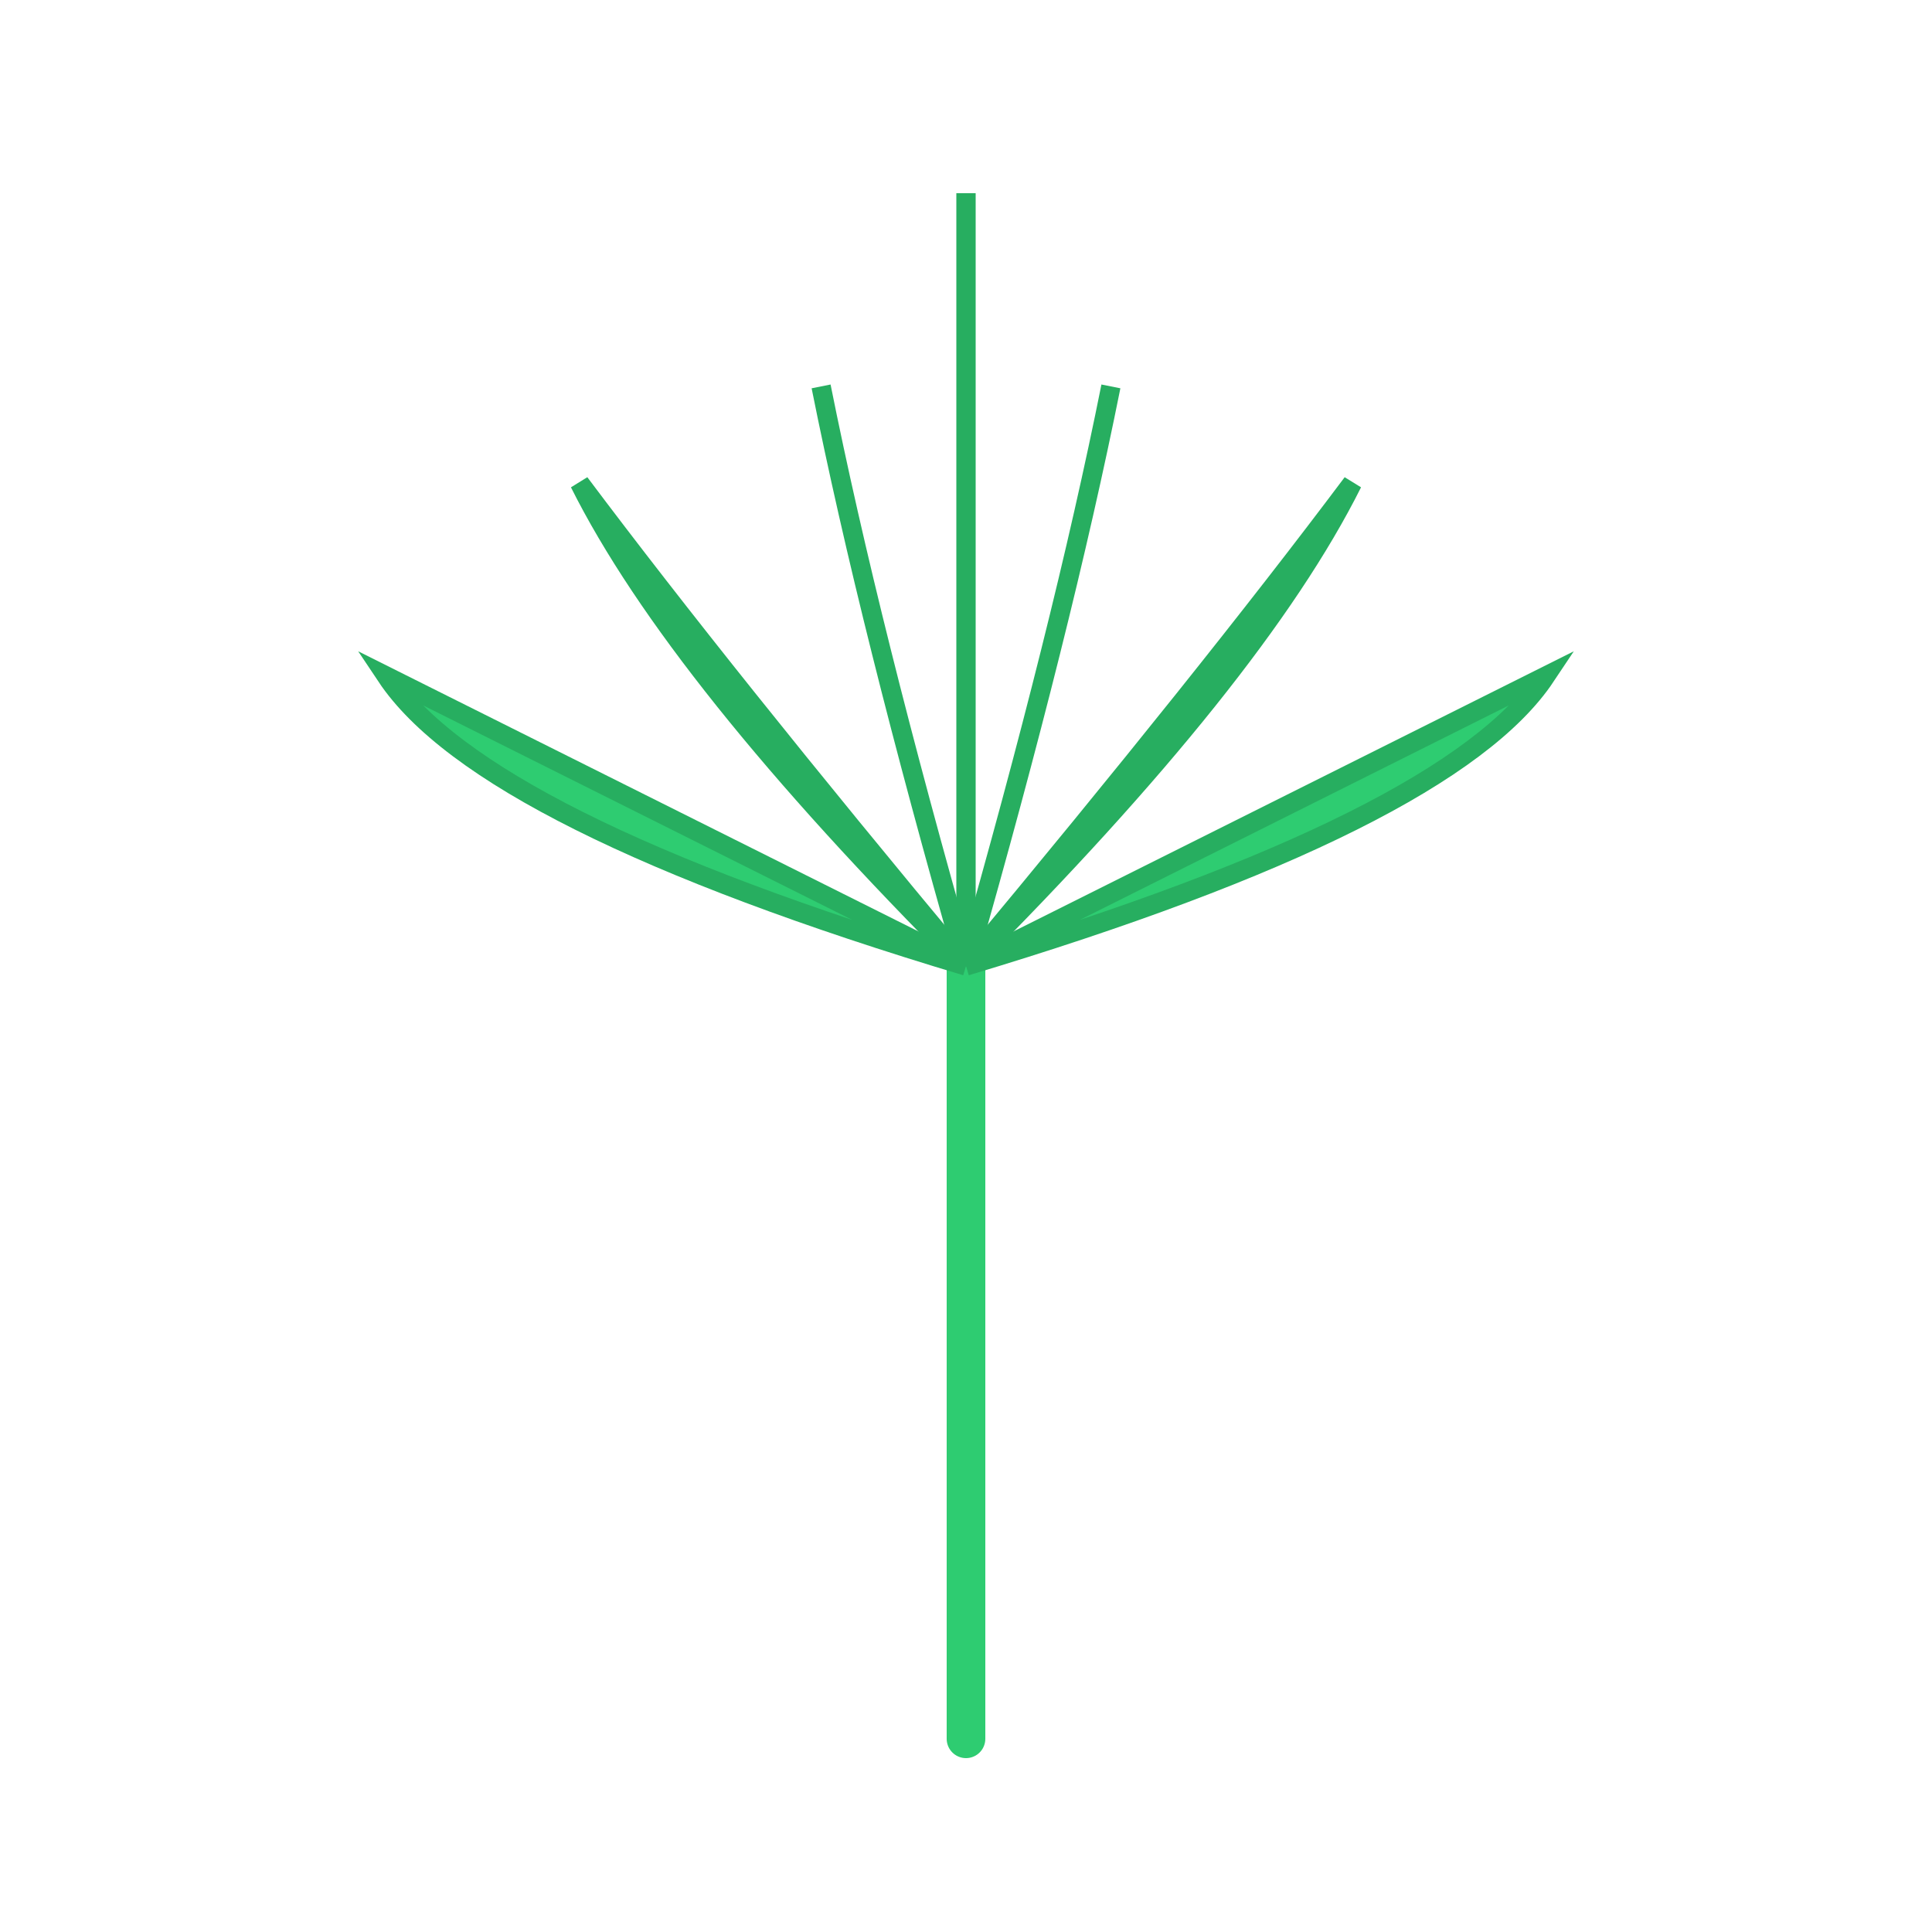
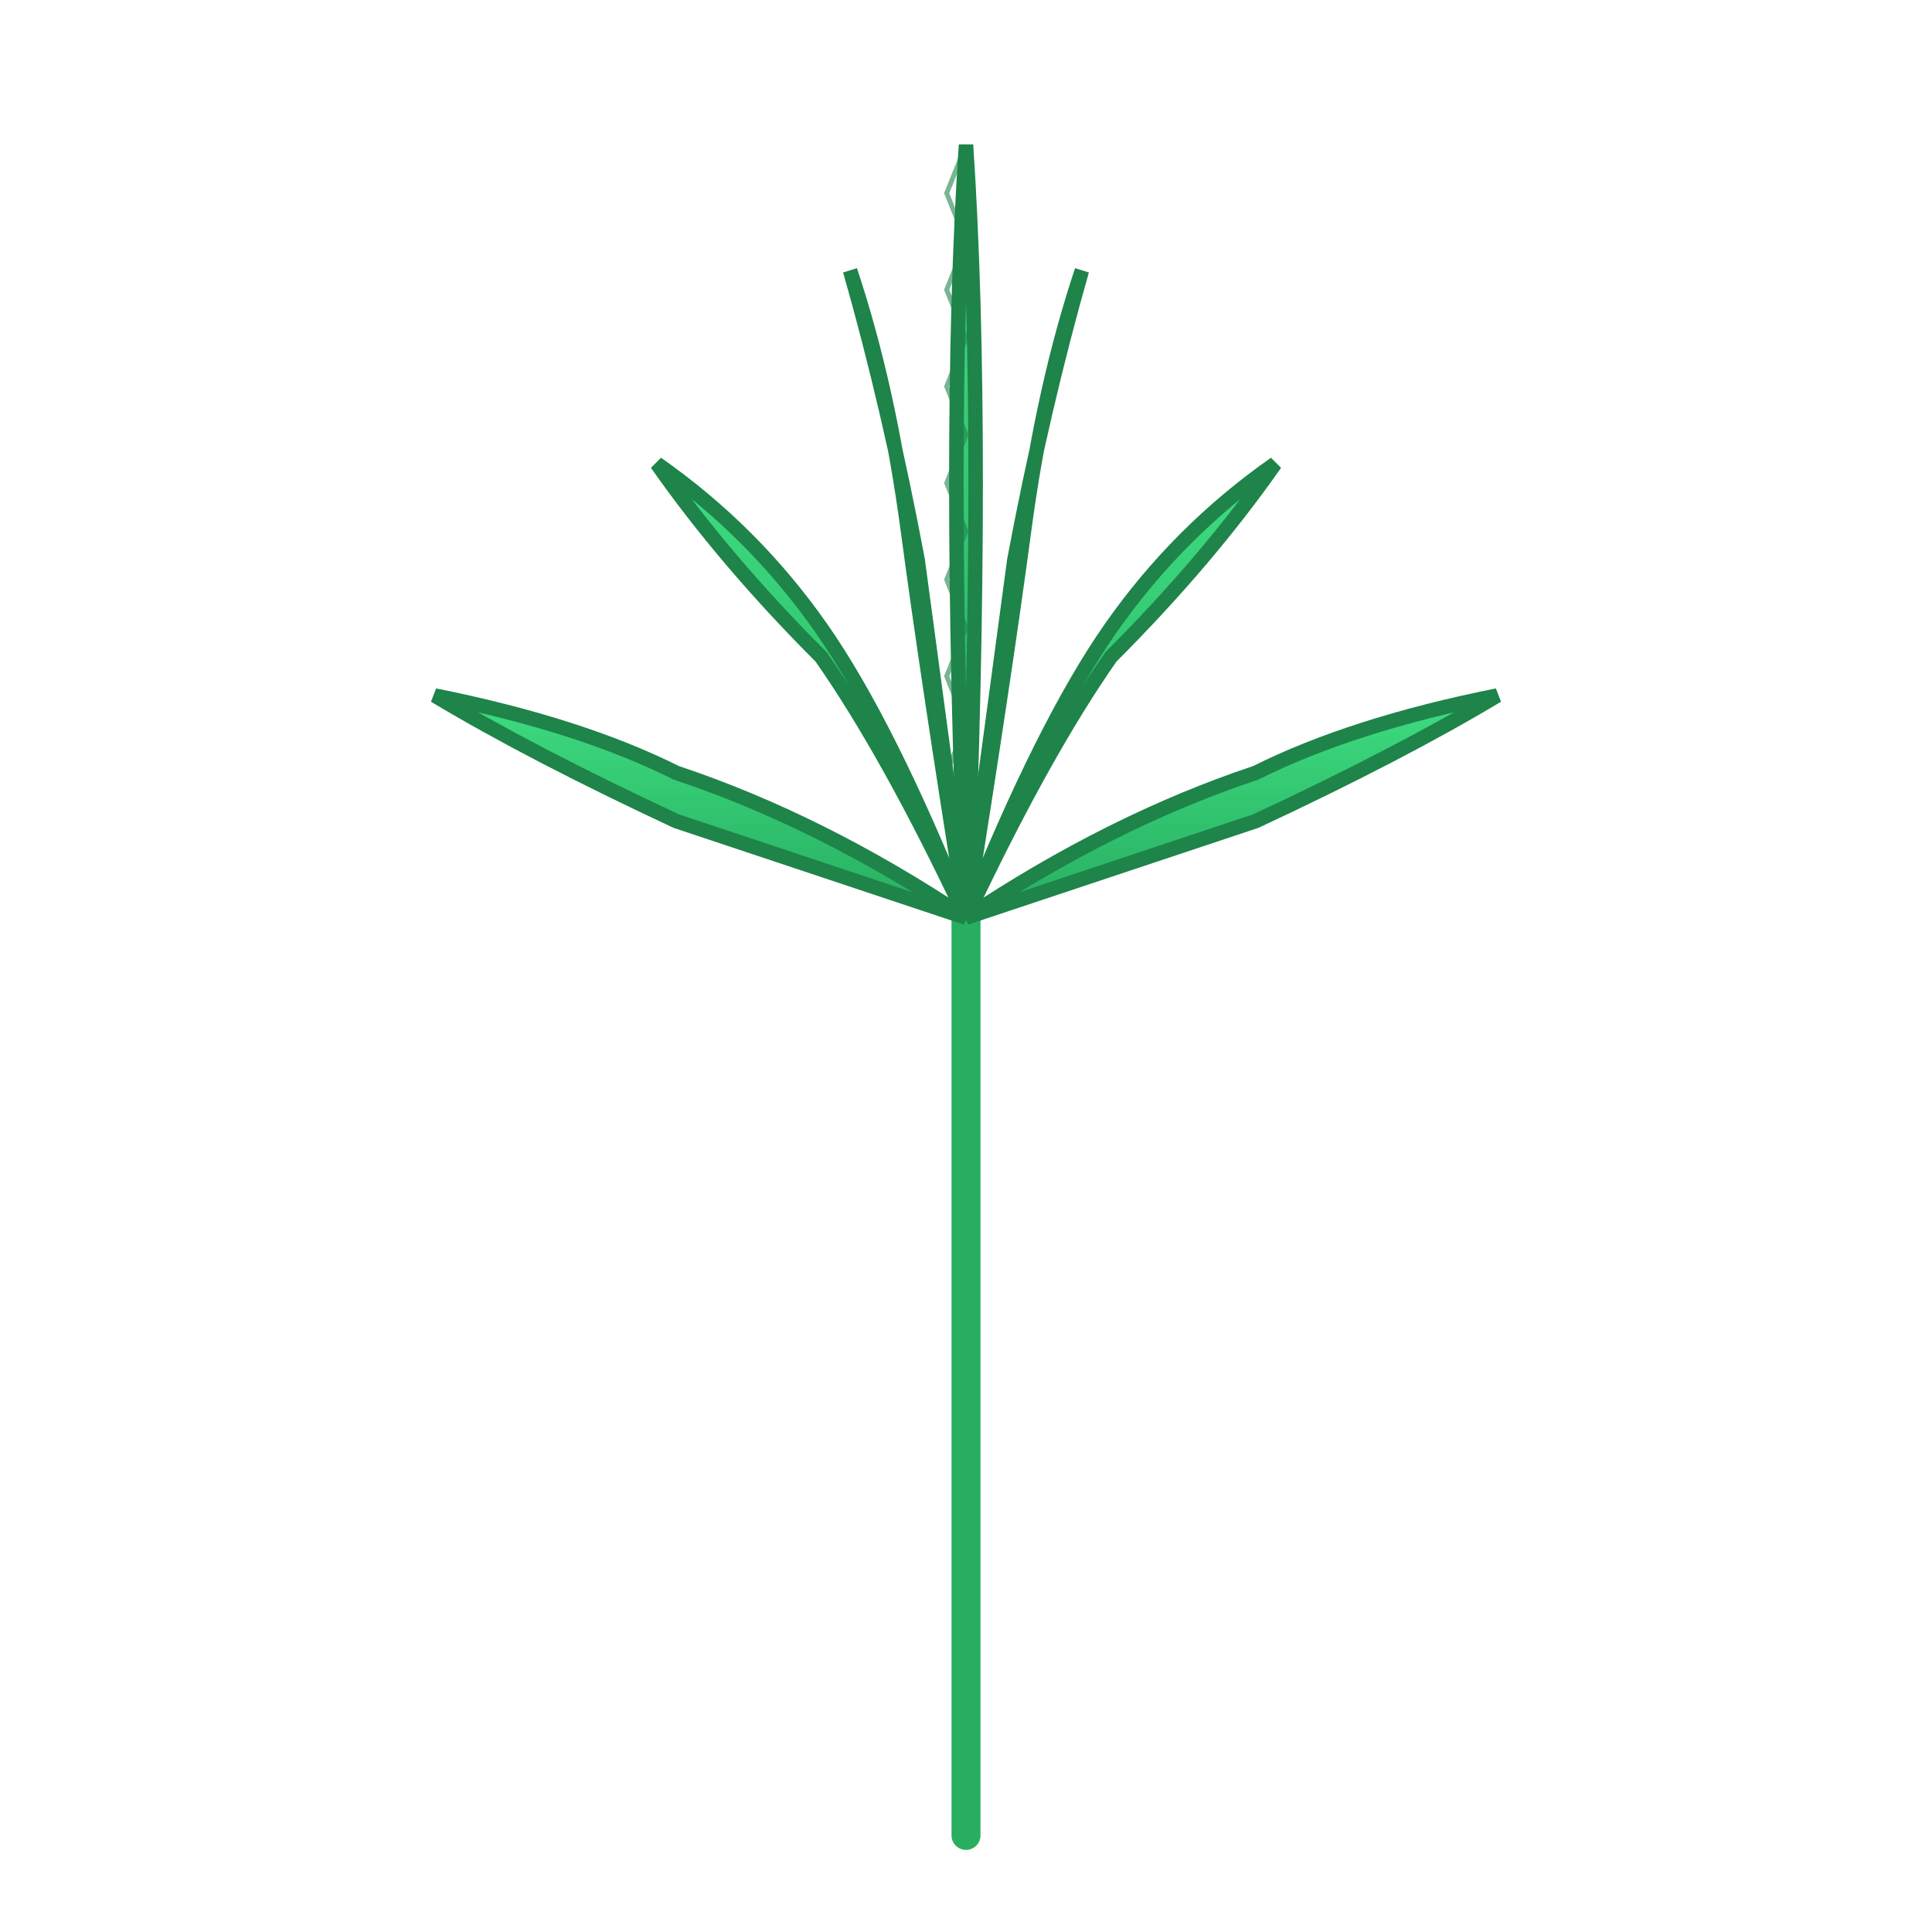
- <svg xmlns="http://www.w3.org/2000/svg" viewBox="0 0 200 200" fill="none">
+ <svg xmlns="http://www.w3.org/2000/svg" viewBox="0 0 200 200">
+   <defs>
+     <linearGradient id="leafGradient" x1="0%" y1="0%" x2="0%" y2="100%">
+       <stop offset="0%" style="stop-color:#3edc81;stop-opacity:1" />
+       <stop offset="100%" style="stop-color:#27ae60;stop-opacity:1" />
+     </linearGradient>
+   </defs>
  <g id="cannabis-leaf">
-     <path d="M100 180 L100 100" stroke="#2ecc71" stroke-width="4" stroke-linecap="round" />
-     <path d="M100 100 Q100 40, 100 20 Q100 40, 100 100" fill="#2ecc71" stroke="#27ae60" stroke-width="2" />
-     <path d="M100 100 Q60 80, 40 70 Q50 85, 100 100" fill="#2ecc71" stroke="#27ae60" stroke-width="2" />
-     <path d="M100 100 Q75 70, 60 50 Q70 70, 100 100" fill="#2ecc71" stroke="#27ae60" stroke-width="2" />
-     <path d="M100 100 Q90 65, 85 40 Q90 65, 100 100" fill="#2ecc71" stroke="#27ae60" stroke-width="2" />
-     <path d="M100 100 Q140 80, 160 70 Q150 85, 100 100" fill="#2ecc71" stroke="#27ae60" stroke-width="2" />
-     <path d="M100 100 Q125 70, 140 50 Q130 70, 100 100" fill="#2ecc71" stroke="#27ae60" stroke-width="2" />
-     <path d="M100 100 Q110 65, 115 40 Q110 65, 100 100" fill="#2ecc71" stroke="#27ae60" stroke-width="2" />
+     <path d="M100 190 L100 95" stroke="#27ae60" stroke-width="3" stroke-linecap="round" />
+     <path d="M100 95 Q98 45, 100 15 Q102 45, 100 95 Z" fill="url(#leafGradient)" stroke="#1e8449" stroke-width="1.5" />
+     <path d="M100 95 Q85 85, 70 80 Q60 75, 45 72 Q55 78, 70 85 Q85 90, 100 95 Z" fill="url(#leafGradient)" stroke="#1e8449" stroke-width="1.5" />
+     <path d="M100 95 Q92 75, 85 65 Q78 55, 68 48 Q75 58, 85 68 Q92 78, 100 95 Z" fill="url(#leafGradient)" stroke="#1e8449" stroke-width="1.5" />
+     <path d="M100 95 Q96 70, 94 55 Q92 40, 88 28 Q92 42, 95 58 Q97 73, 100 95 Z" fill="url(#leafGradient)" stroke="#1e8449" stroke-width="1.5" />
+     <path d="M100 95 Q115 85, 130 80 Q140 75, 155 72 Q145 78, 130 85 Q115 90, 100 95 Z" fill="url(#leafGradient)" stroke="#1e8449" stroke-width="1.5" />
+     <path d="M100 95 Q108 75, 115 65 Q122 55, 132 48 Q125 58, 115 68 Q108 78, 100 95 Z" fill="url(#leafGradient)" stroke="#1e8449" stroke-width="1.5" />
+     <path d="M100 95 Q104 70, 106 55 Q108 40, 112 28 Q108 42, 105 58 Q103 73, 100 95 Z" fill="url(#leafGradient)" stroke="#1e8449" stroke-width="1.5" />
+     <path d="M100 15 L98 20 L100 25 L98 30 L100 35 L98 40 L100 45 L98 50 L100 55 L98 60 L100 65 L98 70 L100 75 L98 80 L100 85 L98 90 L100 95" fill="none" stroke="#1e8449" stroke-width="0.5" opacity="0.6" />
  </g>
</svg>
